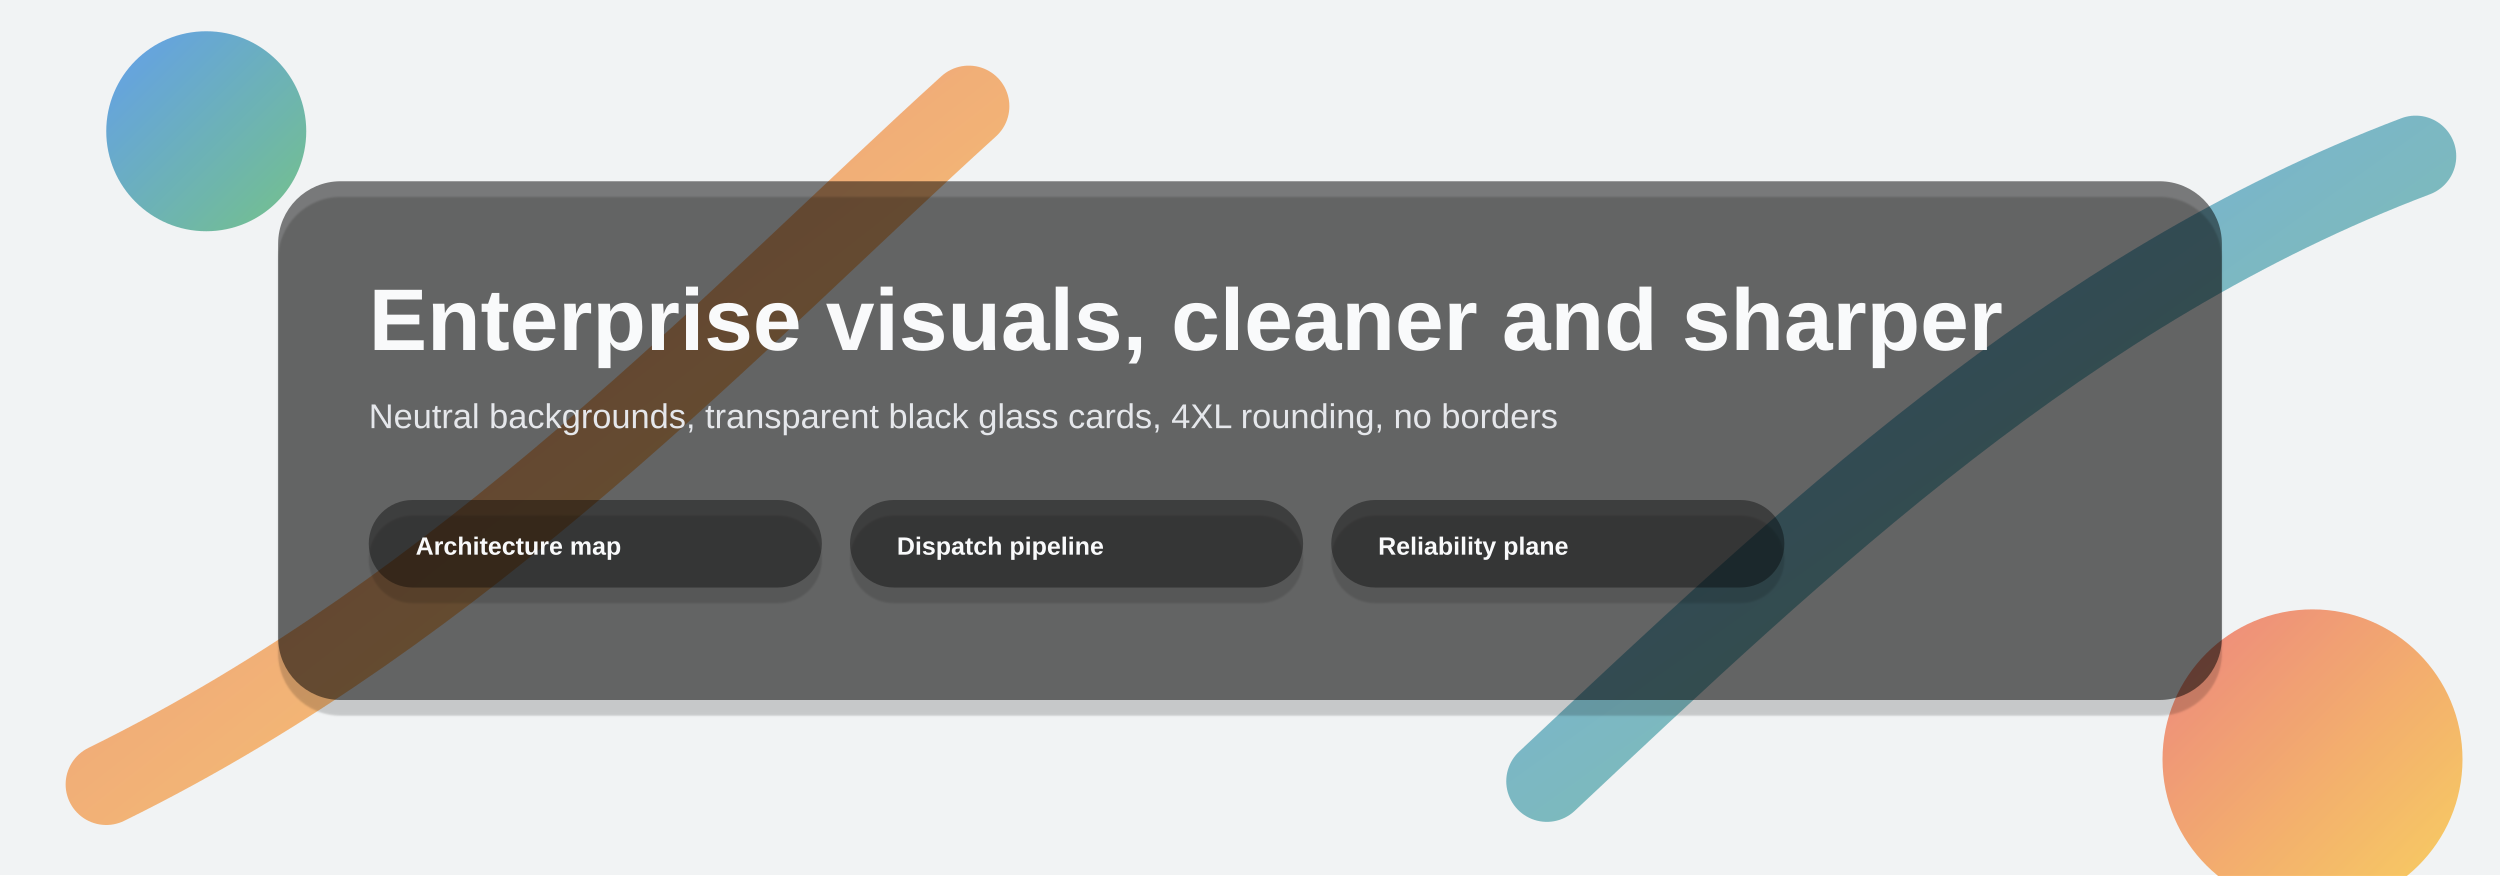
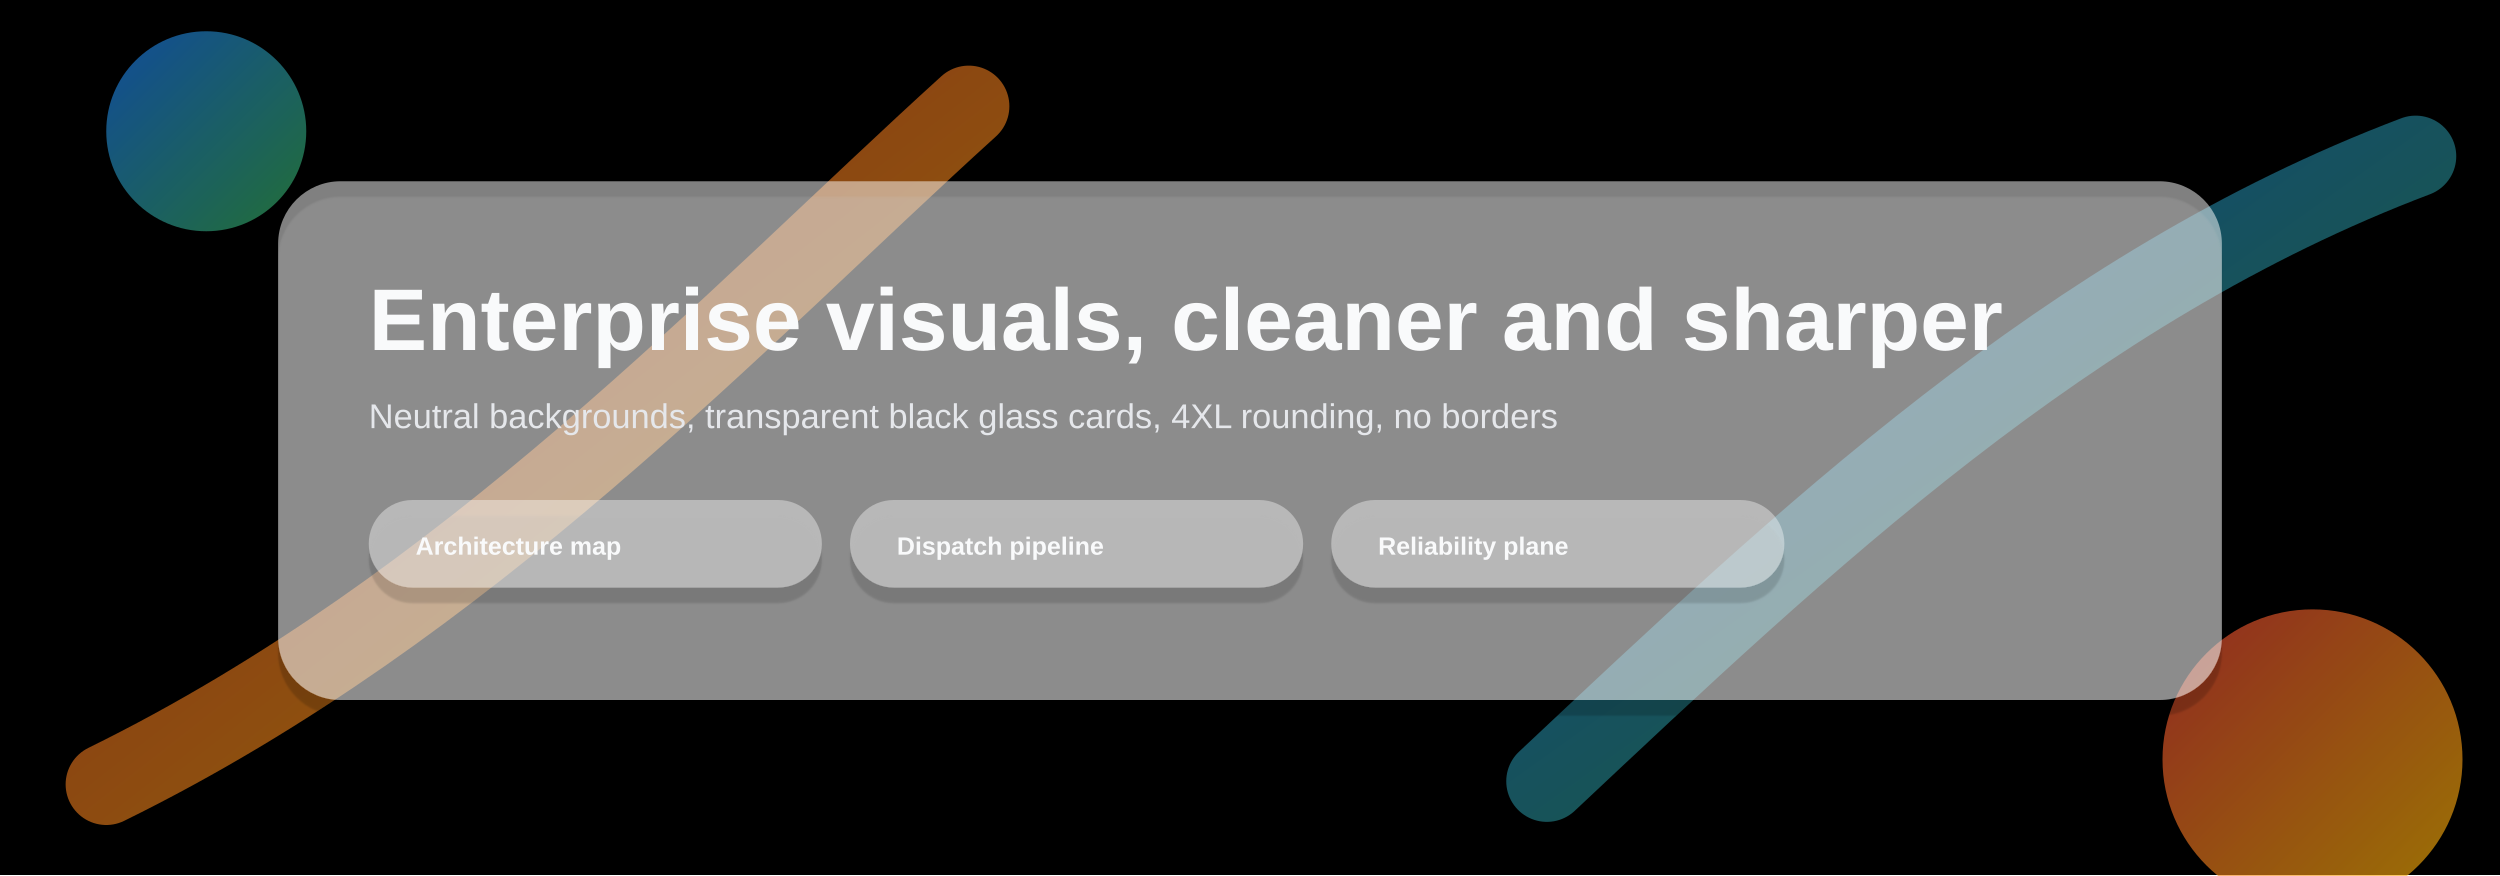
<svg xmlns="http://www.w3.org/2000/svg" width="2200" height="770" viewBox="0 0 1600 560" role="img" aria-label="Glass hero variation B">
  <defs>
    <linearGradient id="b1" x1="0" y1="0" x2="1" y2="1">
      <stop offset="0%" stop-color="#ea4335" />
      <stop offset="100%" stop-color="#fbbc05" />
    </linearGradient>
    <linearGradient id="b2" x1="0" y1="0" x2="1" y2="1">
      <stop offset="0%" stop-color="#1a73e8" />
      <stop offset="100%" stop-color="#34a853" />
    </linearGradient>
    <filter id="glass" x="-20%" y="-20%" width="140%" height="160%">
      <feGaussianBlur in="SourceAlpha" stdDeviation="0.8" result="edgeBlur" />
      <feOffset in="edgeBlur" dx="0" dy="10" result="offsetBlur" />
      <feColorMatrix in="offsetBlur" type="matrix" values="0 0 0 0 0 0 0 0 0 0 0 0 0 0 0 0 0 0 0.35 0" result="shadow" />
      <feMerge>
        <feMergeNode in="shadow" />
        <feMergeNode in="SourceGraphic" />
      </feMerge>
    </filter>
    <style>
-       .bg { fill: #f1f3f4; }
-       .card { fill: rgba(0, 0, 0, 0.5); stroke: none; filter: url(#glass); }
+       .bg { fill: #000000; }
+       .card { fill: rgba(255, 255, 255, 0.5); stroke: none; filter: url(#glass); }
      .title { font: 700 56px Arial, sans-serif; fill: #f9fafb; }
      .sub { font: 500 22px Arial, sans-serif; fill: #e5e7eb; }
-       .chip { fill: rgba(0, 0, 0, 0.38); stroke: none; filter: url(#glass); }
+       .chip { fill: rgba(255, 255, 255, 0.38); stroke: none; filter: url(#glass); }
      .chipText { font: 600 16px Arial, sans-serif; fill: #f9fafb; }
    </style>
  </defs>
  <rect class="bg" x="0" y="0" width="1600" height="560" />
  <circle cx="132" cy="84" r="64" fill="url(#b2)" opacity="0.66" />
  <circle cx="1480" cy="486" r="96" fill="url(#b1)" opacity="0.62" />
  <path d="M68,502 C300,388 470,204 620,68" fill="none" stroke="url(#b1)" stroke-width="52" stroke-linecap="round" opacity="0.58" />
  <path d="M1546,100 C1324,184 1154,346 990,500" fill="none" stroke="url(#b2)" stroke-width="52" stroke-linecap="round" opacity="0.58" />
  <rect class="card" x="178" y="116" width="1244" height="332" rx="40" />
  <text class="title" x="236" y="224">Enterprise visuals, cleaner and sharper</text>
  <text class="sub" x="236" y="274">Neutral backgrounds, transparent black glass cards, 4XL rounding, no borders</text>
  <rect class="chip" x="236" y="320" width="290" height="56" rx="28" />
  <text class="chipText" x="266" y="355">Architecture map</text>
  <rect class="chip" x="544" y="320" width="290" height="56" rx="28" />
  <text class="chipText" x="574" y="355">Dispatch pipeline</text>
  <rect class="chip" x="852" y="320" width="290" height="56" rx="28" />
  <text class="chipText" x="882" y="355">Reliability plane</text>
</svg>
